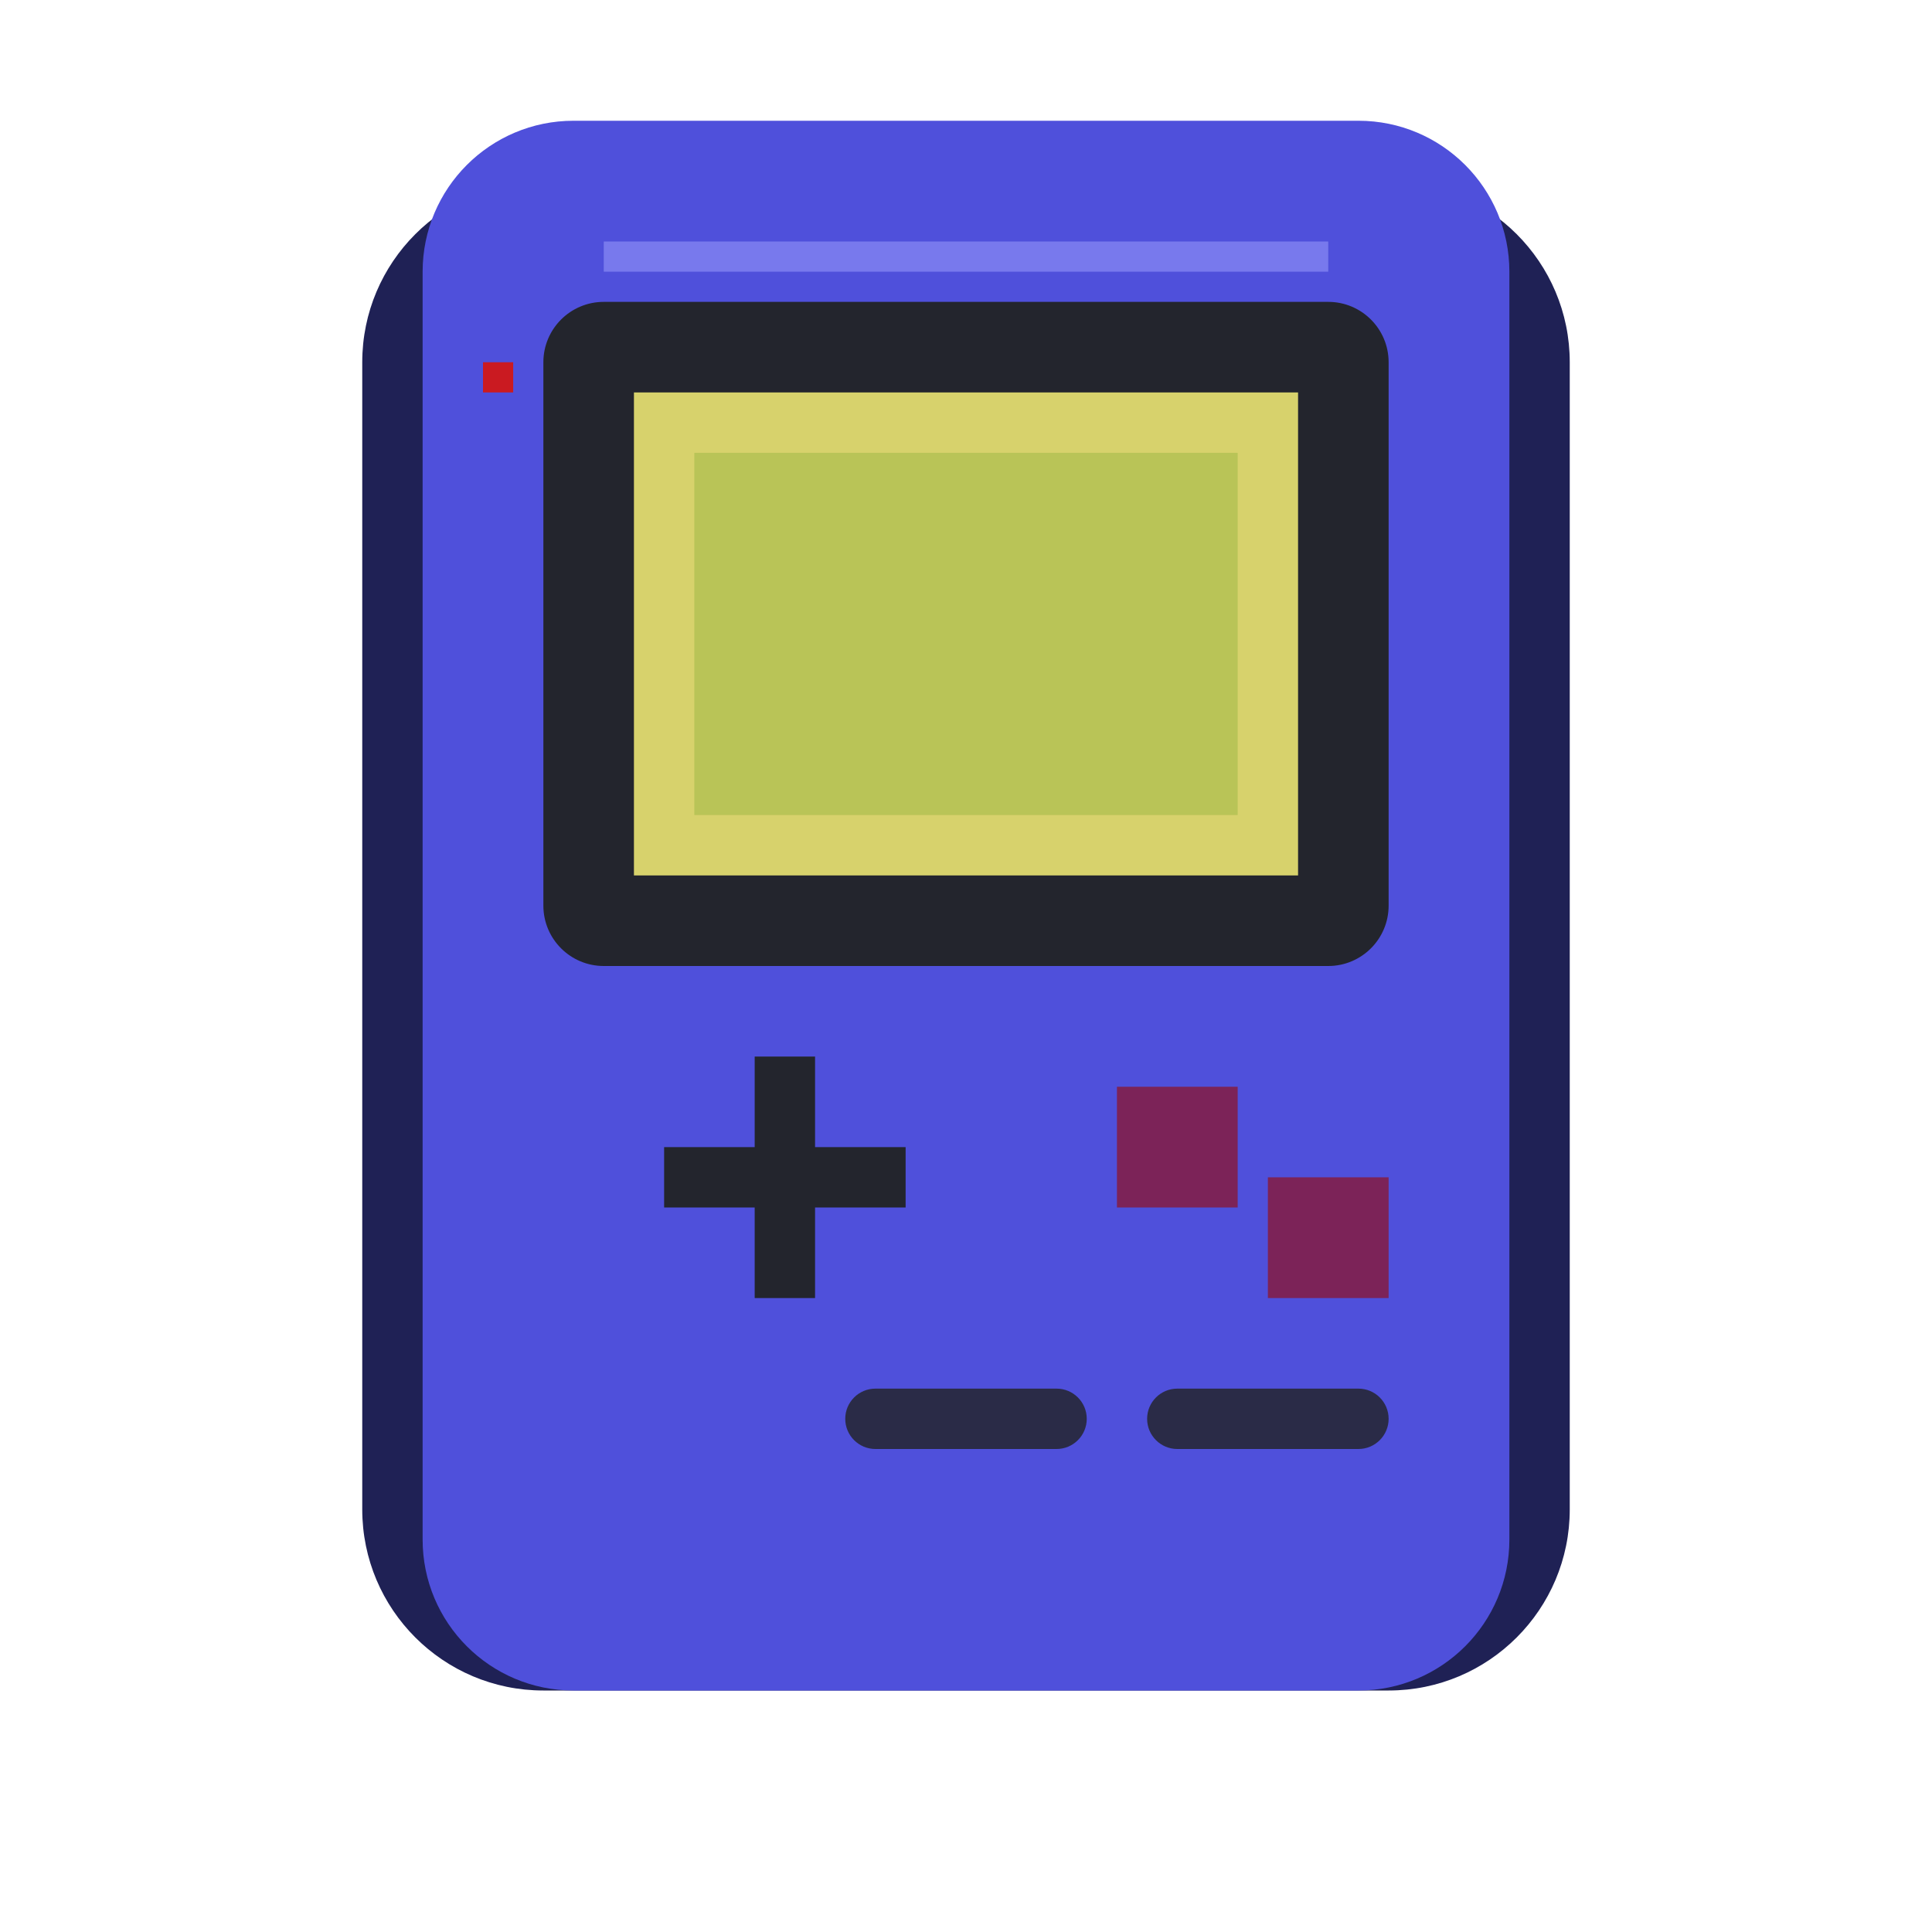
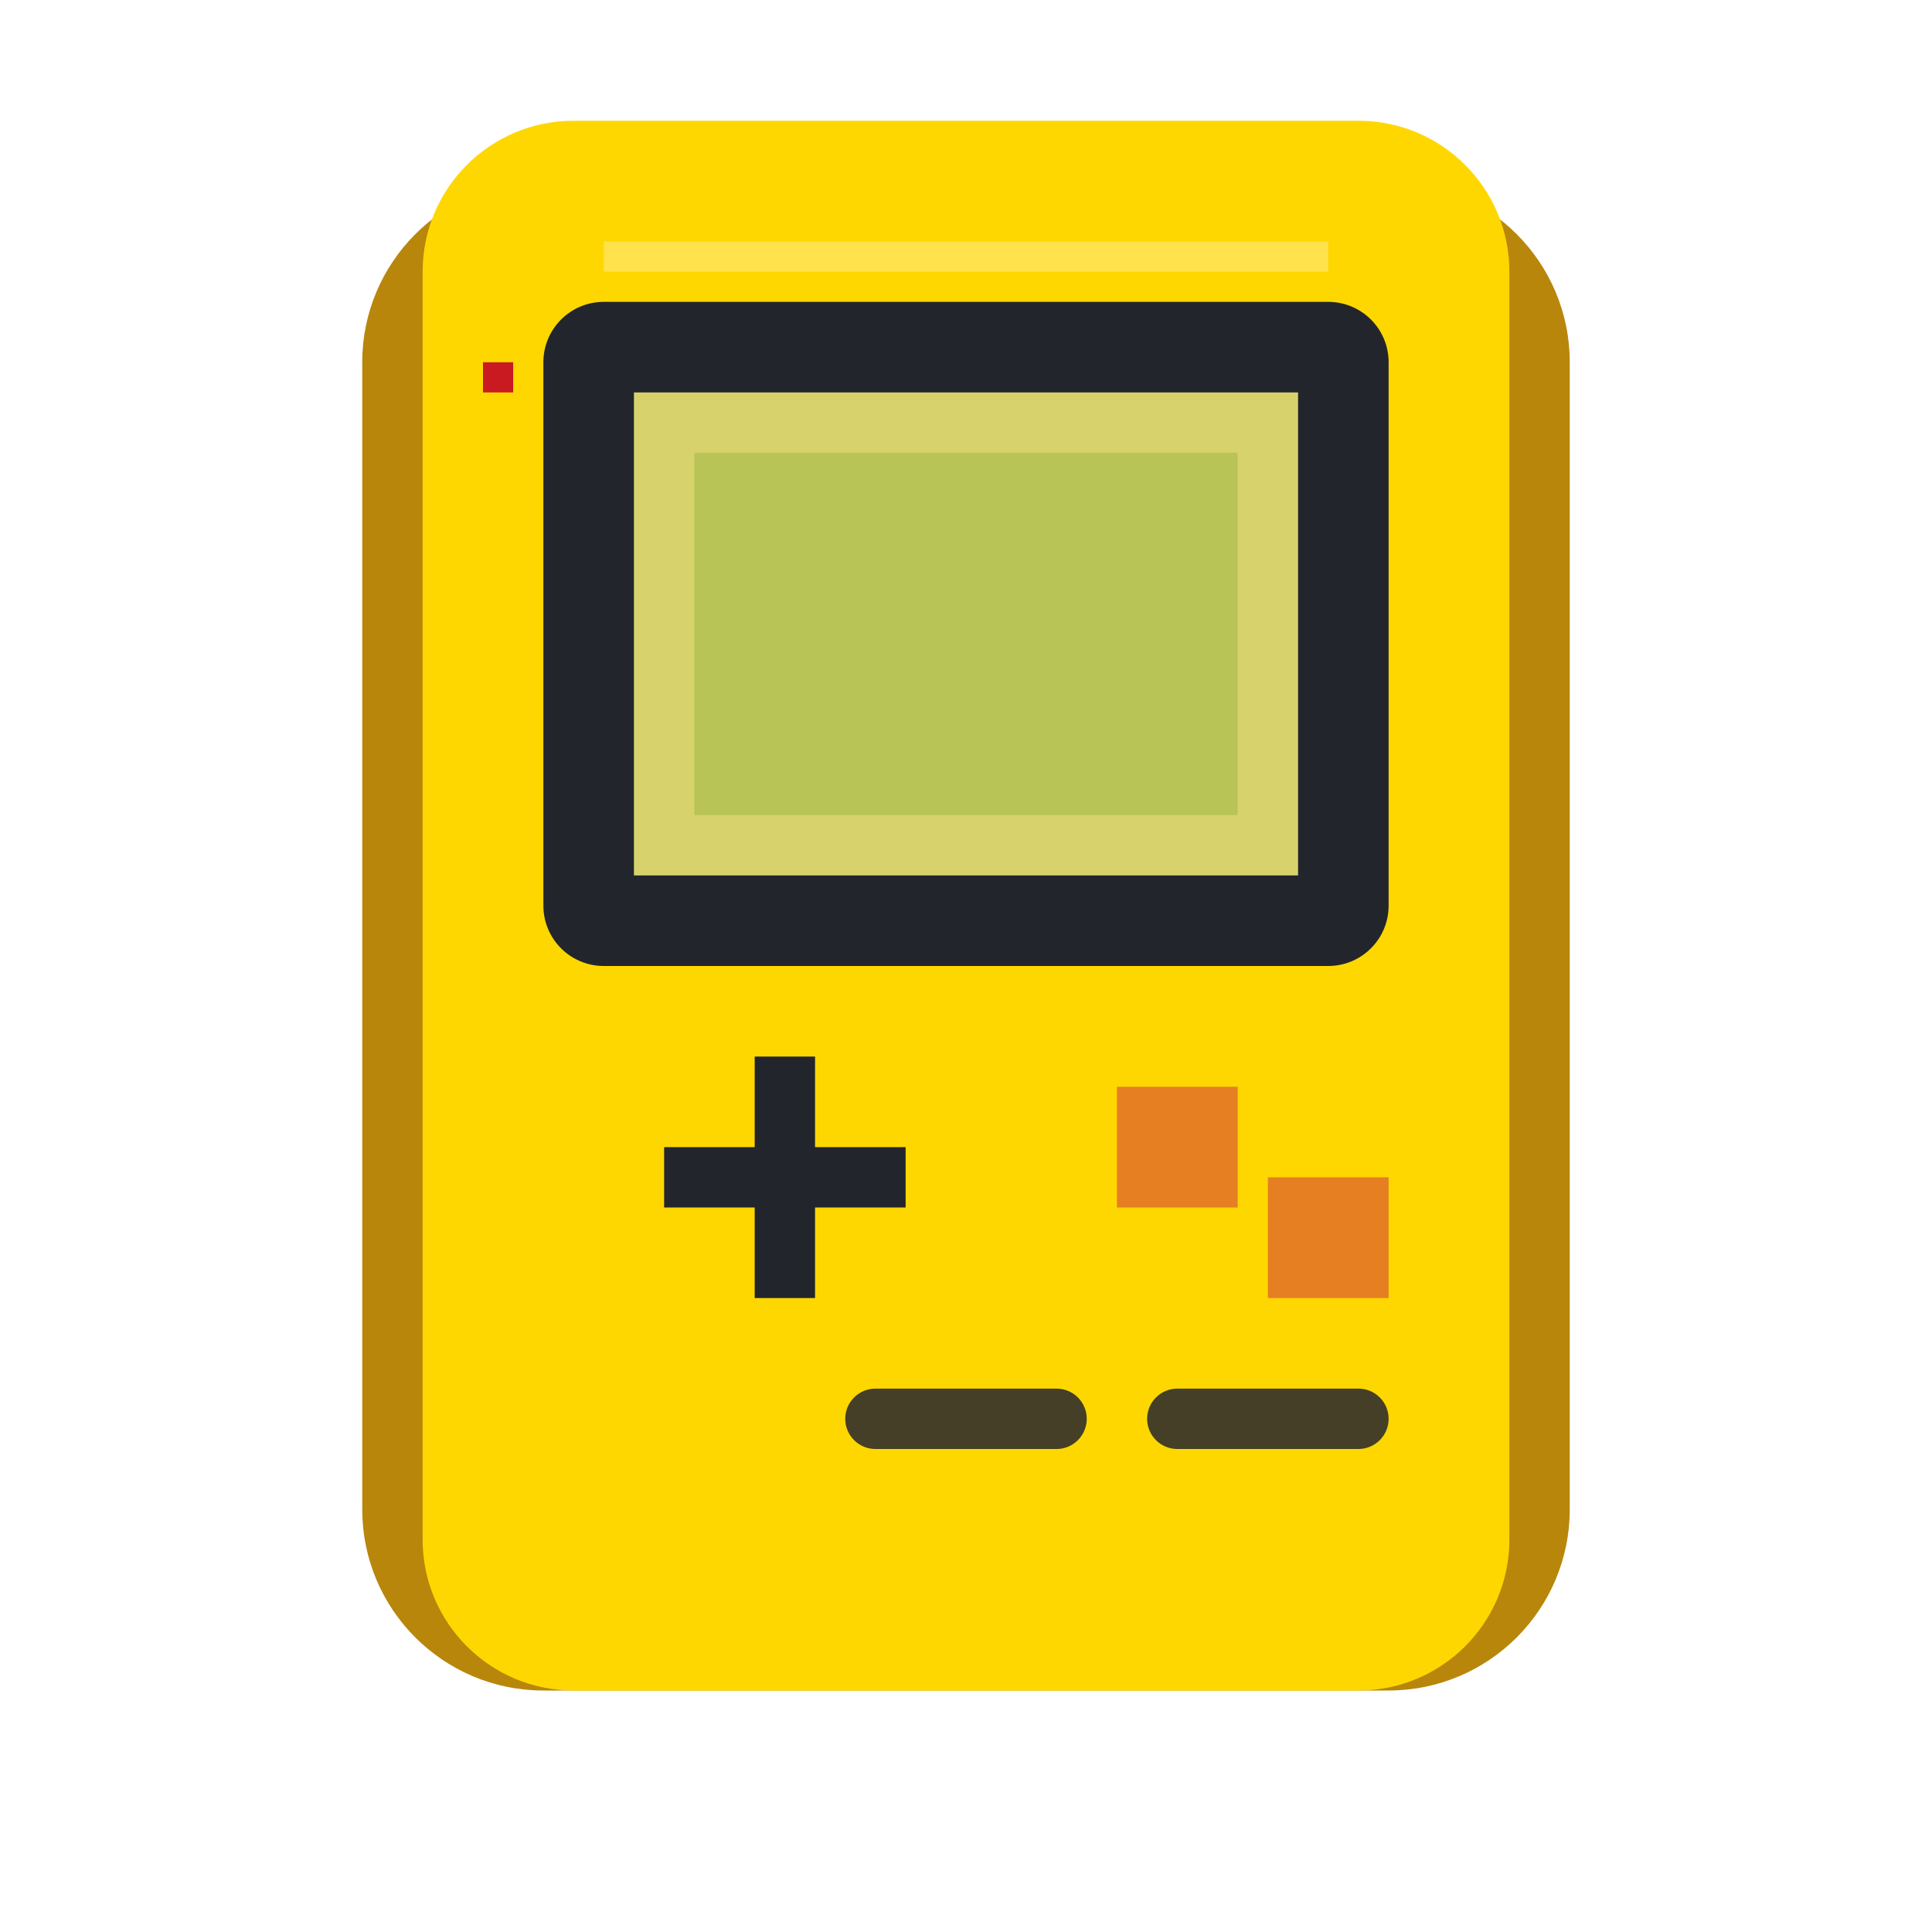
<svg xmlns="http://www.w3.org/2000/svg" viewBox="0 0 64 64" role="img" aria-labelledby="title desc">
-   <rect x="12" y="6" width="40" height="50" rx="6" fill="#1f2155" />
-   <rect x="14" y="4" width="36" height="52" rx="5" fill="#4f50db" />
+   <rect x="12" y="6" width="40" height="50" rx="6" fill="#b8860b" />
+   <rect x="14" y="4" width="36" height="52" rx="5" fill="#ffd700" />
  <rect x="18" y="10" width="28" height="22" rx="2" fill="#23252d" />
  <rect x="21" y="13" width="22" height="16" fill="#d7d26c" />
  <rect x="23" y="15" width="18" height="12" fill="#b9c457" />
  <rect x="16" y="12" width="1" height="1" fill="#ca1a21" />
  <rect x="22" y="38" width="8" height="2" fill="#23252d" />
  <rect x="25" y="35" width="2" height="8" fill="#23252d" />
-   <rect x="37" y="36" width="4" height="4" fill="#7c2358" />
-   <rect x="42" y="39" width="4" height="4" fill="#7c2358" />
+   <rect x="37" y="36" width="4" height="4" fill="#e67e22" />
+   <rect x="42" y="39" width="4" height="4" fill="#e67e22" />
  <rect x="28" y="46" width="8" height="2" rx="1" fill="#23252d" opacity="0.85" />
  <rect x="38" y="46" width="8" height="2" rx="1" fill="#23252d" opacity="0.85" />
-   <rect x="20" y="8" width="24" height="1" fill="#8587f3" opacity="0.75" />
+   <rect x="20" y="8" width="24" height="1" fill="#ffe566" opacity="0.75" />
</svg>
